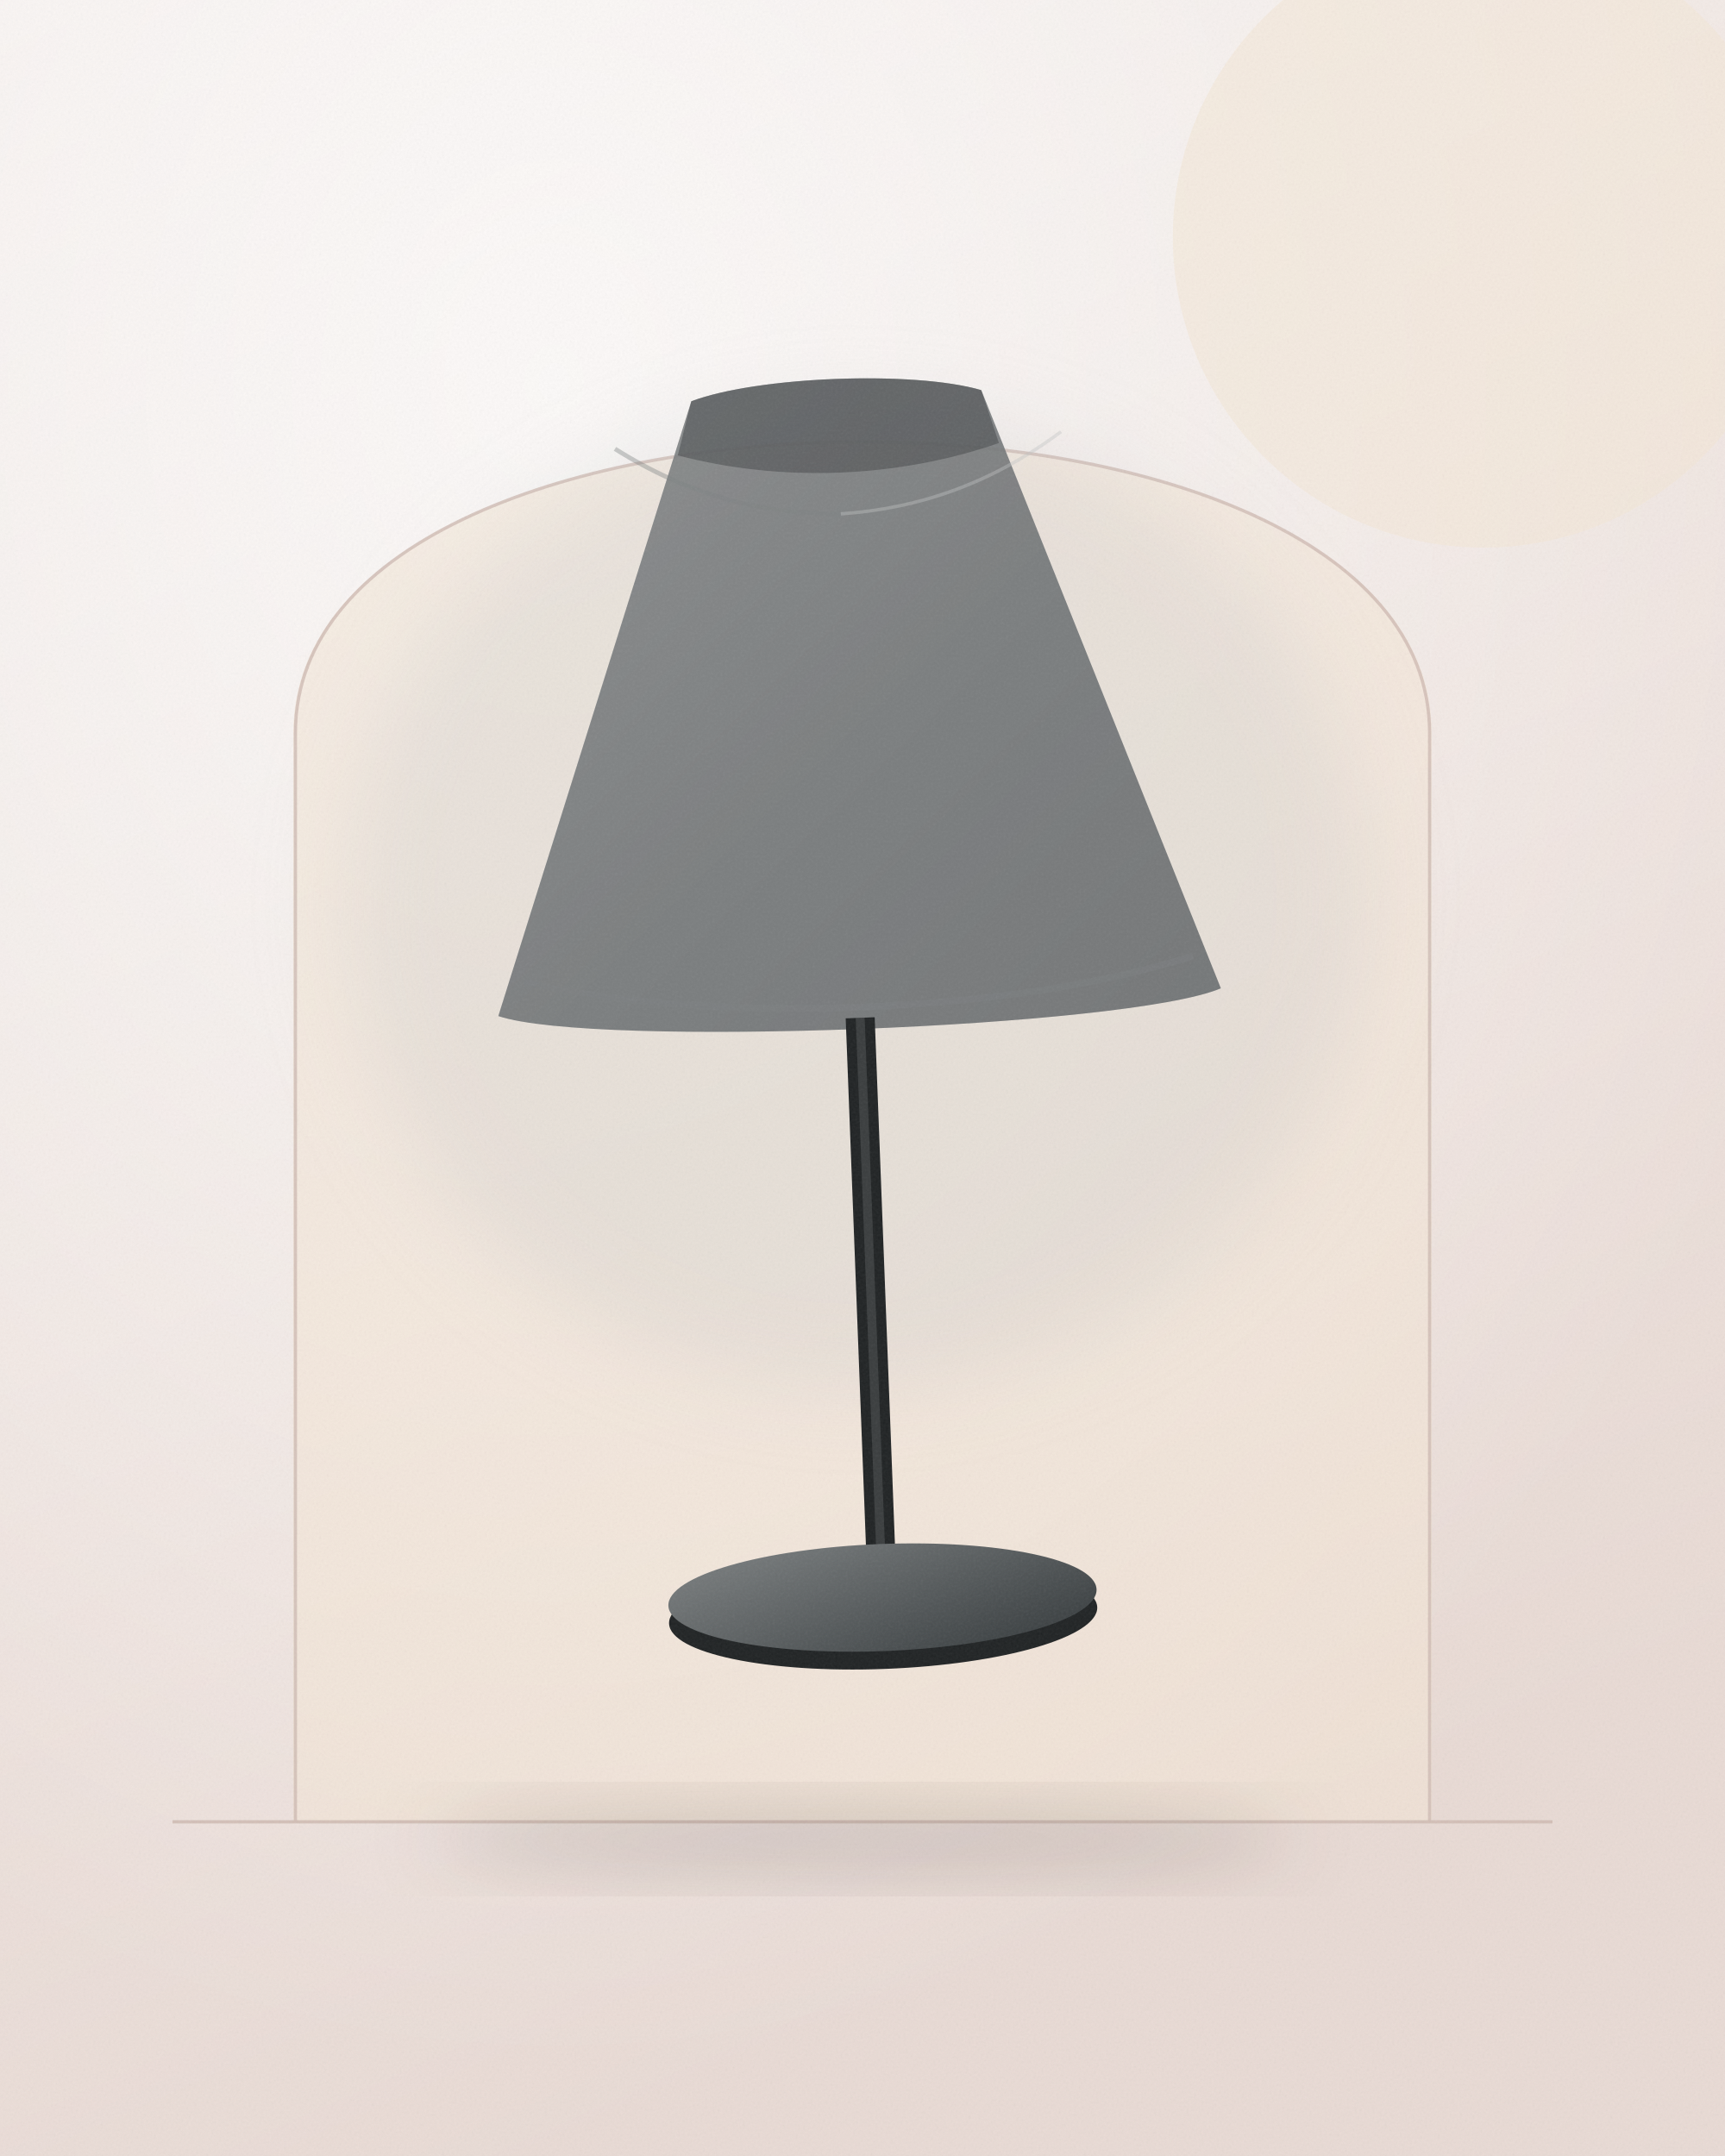
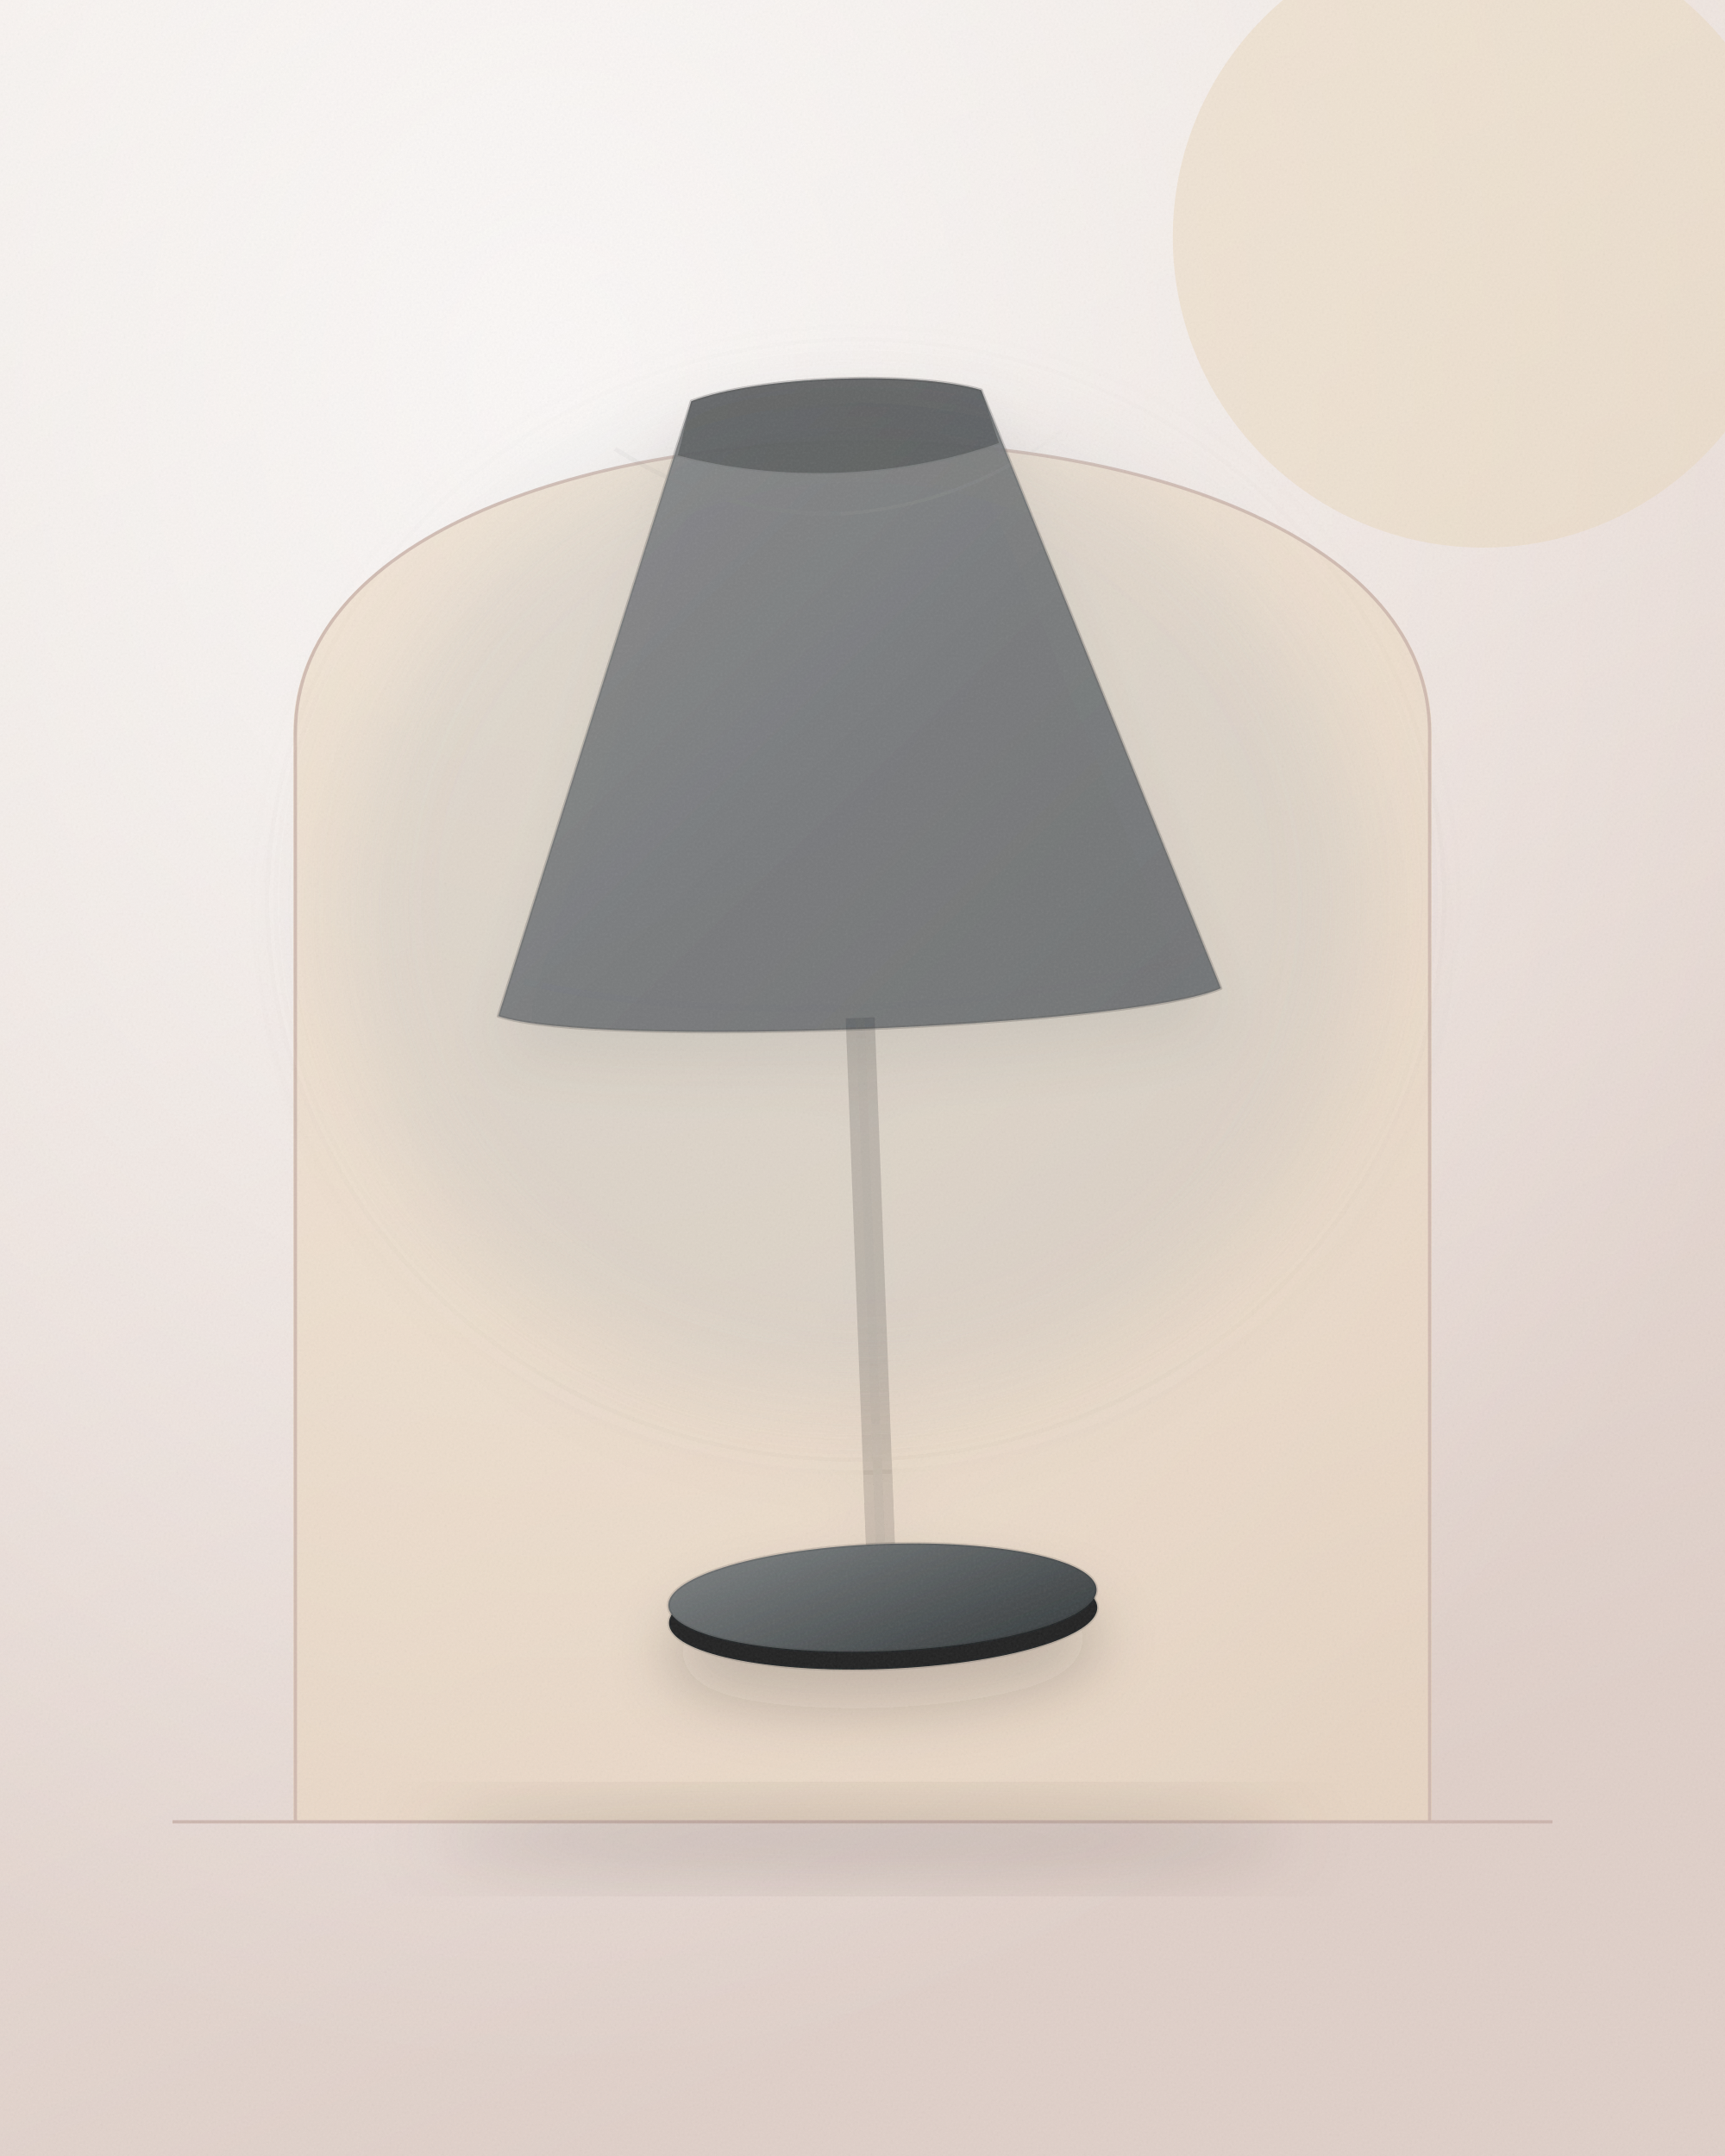
<svg xmlns="http://www.w3.org/2000/svg" viewBox="0 0 800 1000" width="800" height="1000" role="img">
  <defs>
    <linearGradient id="bg" x1="0" y1="0" x2="0.35" y2="1">
-       <stop offset="0" stop-color="#f5eeeb" />
-       <stop offset="1" stop-color="#e8dad4" />
+       <stop offset="0" stop-color="#f3ece7" />
+       <stop offset="1" stop-color="#dfcfc8" />
    </linearGradient>
    <radialGradient id="glow" cx="32%" cy="18%" r="78%">
      <stop offset="0" stop-color="#ffffff" stop-opacity="0.72" />
      <stop offset="1" stop-color="#ffffff" stop-opacity="0" />
    </radialGradient>
    <linearGradient id="body" x1="0" y1="0" x2="1" y2="1">
      <stop offset="0" stop-color="#5b5f61" />
      <stop offset="0.55" stop-color="#3c4143" />
      <stop offset="1" stop-color="#313537" />
    </linearGradient>
    <linearGradient id="bodySoft" x1="0" y1="0" x2="1" y2="0.7">
      <stop offset="0" stop-color="#7e8283" />
      <stop offset="1" stop-color="#3c4143" />
    </linearGradient>
    <linearGradient id="metal" x1="0" y1="0" x2="1" y2="1">
      <stop offset="0" stop-color="#f3eee2" />
      <stop offset="0.35" stop-color="#cdbfa6" />
      <stop offset="0.62" stop-color="#f8f3e8" />
      <stop offset="1" stop-color="#9d8b70" />
    </linearGradient>
    <filter id="grain">
      <feTurbulence type="fractalNoise" baseFrequency="0.86" numOctaves="2" stitchTiles="stitch" />
      <feColorMatrix type="saturate" values="0" />
      <feComponentTransfer>
        <feFuncA type="linear" slope="0.11" />
      </feComponentTransfer>
    </filter>
+     <filter id="objectShadow" x="-30%" y="-30%" width="160%" height="170%">
+       <feDropShadow dx="0" dy="18" stdDeviation="14" flood-color="#312723" flood-opacity="0.2" />
+     </filter>
    <filter id="blur">
      <feGaussianBlur stdDeviation="18" />
    </filter>
    <filter id="soft">
      <feGaussianBlur stdDeviation="4" />
    </filter>
  </defs>
  <rect width="800" height="1000" fill="url(#bg)" />
  <rect width="800" height="1000" fill="url(#glow)" />
-   <circle cx="687.903" cy="110" r="144" fill="#f3e6d6" opacity="0.55" />
-   <path d="M 136 845 L 136 340 C 136 160 664 160 664 340 L 664 845 Z" fill="#f3e6d6" opacity="0.58" />
-   <path d="M 137 845 L 137 340 C 137 160 663 160 663 340 L 663 845" fill="none" stroke="#d0bcb4" stroke-width="1.5" opacity="0.8" />
-   <line x1="80" y1="845" x2="720" y2="845" stroke="#d0bcb4" stroke-width="1.5" opacity="0.9" />
+   <circle cx="687.903" cy="110" r="144" fill="#ead8c0" opacity="0.55" />
+   <path d="M 136 845 L 136 340 C 136 160 664 160 664 340 L 664 845 Z" fill="#ead8c0" opacity="0.58" />
+   <path d="M 137 845 L 137 340 C 137 160 663 160 663 340 L 663 845" fill="none" stroke="#c9b3aa" stroke-width="1.5" opacity="0.8" />
+   <line x1="80" y1="845" x2="720" y2="845" stroke="#c9b3aa" stroke-width="1.5" opacity="0.9" />
  <ellipse cx="400" cy="853" rx="200" ry="22" fill="#312723" opacity="0.14" filter="url(#blur)" />
-   <g transform="translate(400 500) scale(1 1) translate(-400 -500)">
+   <g transform="translate(400 500) scale(1 1) translate(-400 -500)" filter="url(#objectShadow)" stroke="#2c2f31" stroke-opacity="0.16" stroke-width="1.4" stroke-linejoin="round">
    <g transform="translate(400 500) rotate(-2.2) scale(1.035) translate(-400 -500)">
      <g>
        <ellipse cx="400" cy="420" rx="230" ry="220" fill="#c1c2c3" opacity="0.25" filter="url(#blur)" />
        <path d="M335 194 C365 184 435 184 465 194 L562 466 C520 482 280 482 238 466Z" fill="#c1c2c3" opacity="0.8" />
        <path d="M335 194 C365 184 435 184 465 194 L562 466 C520 482 280 482 238 466Z" fill="url(#body)" opacity="0.55" />
        <path d="M335 194 C365 184 435 184 465 194 L472 218 C426 232 374 232 328 218Z" fill="#2c2f31" opacity="0.38" />
        <path d="M250 451 C332 474 468 474 550 451" fill="none" stroke="#7e8283" stroke-width="3" opacity="0.34" />
        <path d="M400 473 L400 730" stroke="#202324" stroke-width="13" />
        <path d="M400 473 L400 730" stroke="#7e8283" stroke-width="4" opacity="0.28" />
        <ellipse cx="400" cy="741" rx="96" ry="24" fill="#202324" />
        <ellipse cx="400" cy="733" rx="96" ry="24" fill="url(#bodySoft)" />
        <path d="M300 214 C332 236 365 246 400 247" fill="none" stroke="#7e8283" stroke-width="2" opacity="0.4" />
        <path d="M400 247 C435 246 468 236 500 214" fill="none" stroke="#c1c2c3" stroke-width="1.5" opacity="0.4" />
      </g>
    </g>
  </g>
  <rect width="800" height="1000" filter="url(#grain)" opacity="0.72" />
</svg>
